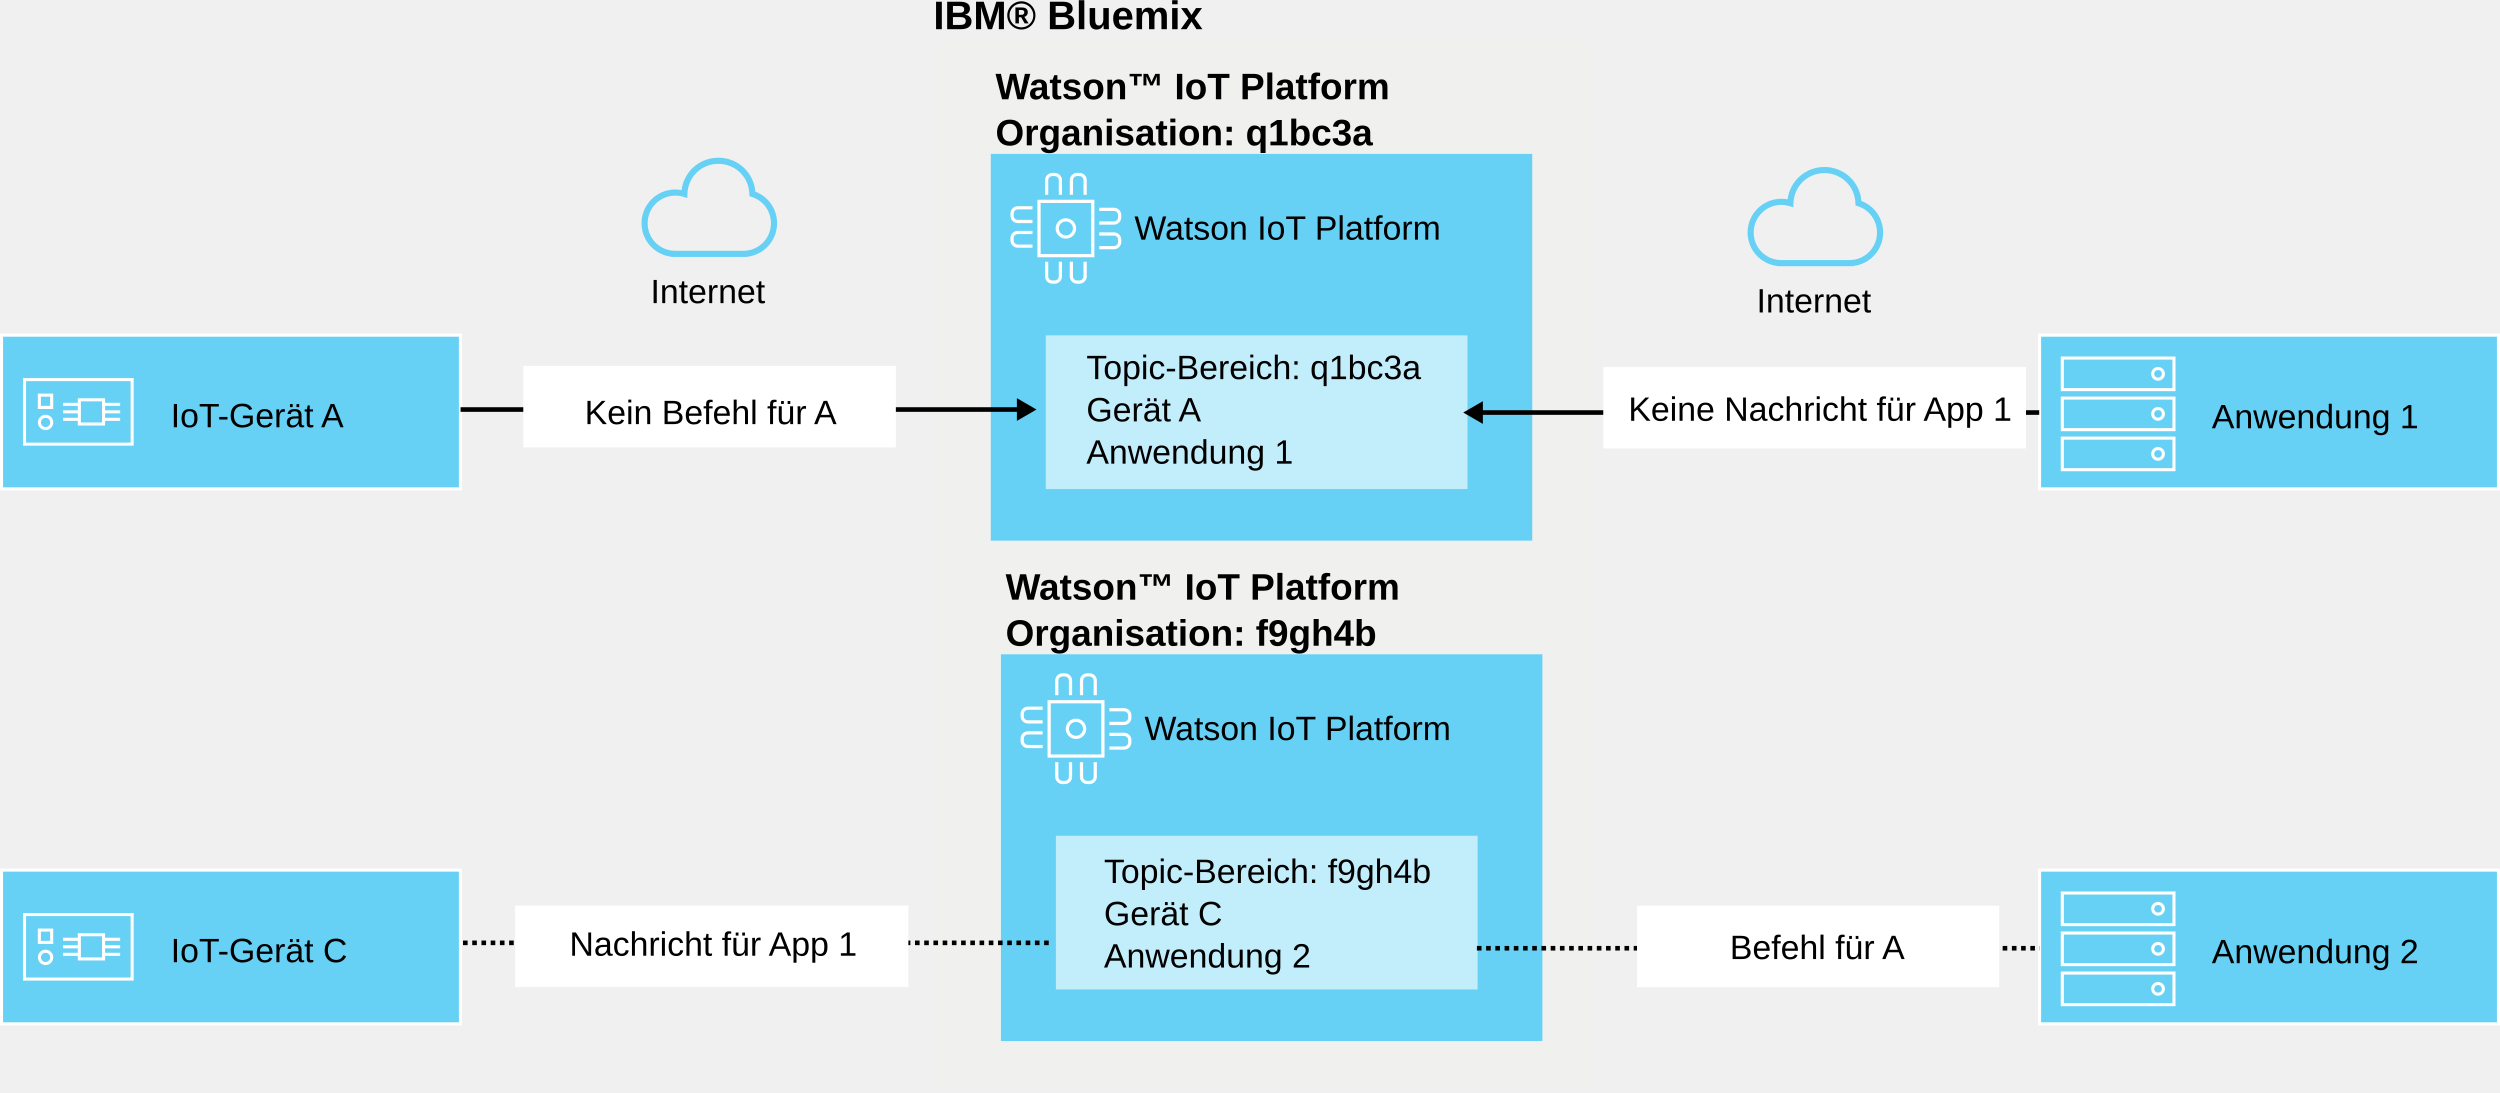
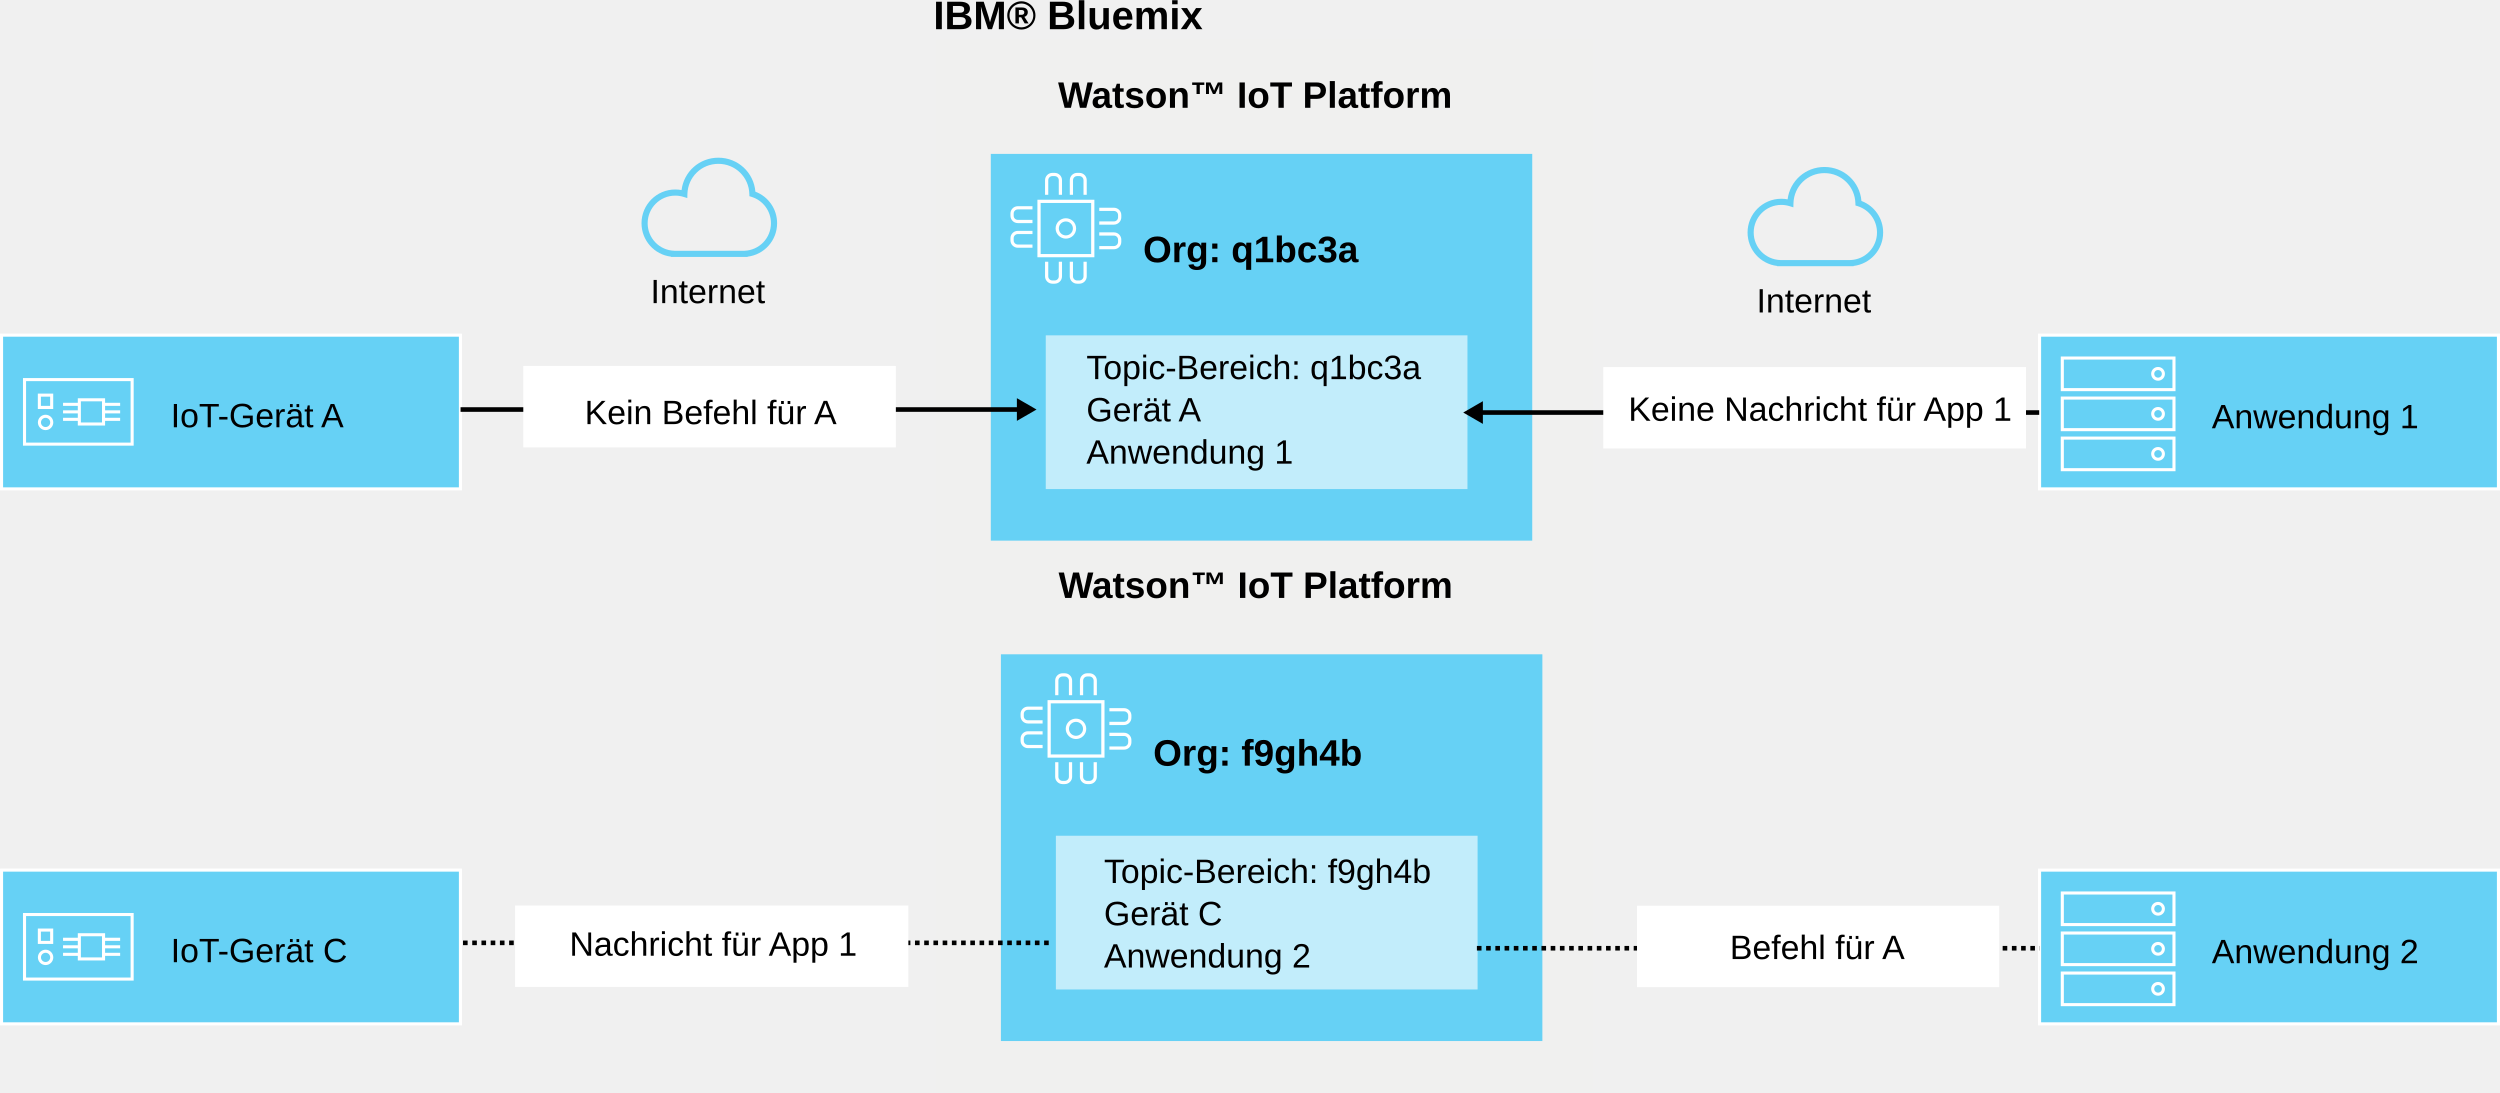
<svg xmlns="http://www.w3.org/2000/svg" xmlns:ns1="http://www.openswatchbook.org/uri/2009/osb" width="229.475mm" height="100.288mm" viewBox="0 0 813.101 355.353" id="svg5566" version="1.1">
  <defs id="defs5568">
    <linearGradient id="linearGradient6908" ns1:paint="solid">
      <stop style="stop-color:#04ff31;stop-opacity:1;" offset="0" id="stop6910" />
    </linearGradient>
    <marker style="overflow:visible" id="TriangleInM-1-5" refX="0" refY="0" orient="auto">
      <path transform="scale(-0.4,-0.4)" style="fill-rule:evenodd;stroke:#000000;stroke-width:1pt" d="m 5.77,0 -8.65,5 0,-10 8.65,5 z" id="path21249-59-7" />
    </marker>
    <marker style="overflow:visible" id="TriangleOutM-3-4" refX="0" refY="0" orient="auto">
      <path transform="scale(0.4,0.4)" style="fill-rule:evenodd;stroke:#000000;stroke-width:1pt" d="m 5.77,0 -8.65,5 0,-10 8.65,5 z" id="path21258-13-6" />
    </marker>
    <marker style="overflow:visible" id="TriangleOutM-3-4-6" refX="0" refY="0" orient="auto">
      <path transform="scale(0.4,0.4)" style="fill-rule:evenodd;stroke:#000000;stroke-width:1pt" d="m 5.77,0 -8.65,5 0,-10 8.65,5 z" id="path21258-13-6-8" />
    </marker>
    <marker style="overflow:visible" id="TriangleOutM-3-4-9" refX="0" refY="0" orient="auto">
      <path transform="scale(0.4,0.4)" style="fill-rule:evenodd;stroke:#000000;stroke-width:1pt" d="m 5.77,0 -8.65,5 0,-10 8.65,5 z" id="path21258-13-6-1" />
    </marker>
  </defs>
  <g id="layer1" transform="translate(101.9268,-300.426)">
    <g id="g6270" transform="translate(0,-50.76839)">
      <rect style="fill:#66d1f5;fill-opacity:1;fill-rule:evenodd;stroke:#ffffff;stroke-width:1;stroke-miterlimit:4;stroke-dasharray:none;stroke-opacity:1" id="rect79371-1-6-6-9-8-7-3-5-1-2-74" width="149.25" height="50" x="-101.427" y="460.202" rx="0" ry="0" />
      <text id="text18189-1-5" y="476.403" x="-46.406" style="font-style:normal;font-variant:normal;font-weight:normal;font-stretch:normal;font-size:11px;line-height:125%;font-family:Arial;-inkscape-font-specification:Arial;text-align:start;letter-spacing:0px;word-spacing:0px;writing-mode:lr-tb;text-anchor:start;fill:#000000;fill-opacity:1;stroke:none" xml:space="preserve">
        <tspan y="476.403" x="-46.406" id="tspan18191-0-2" />
        <tspan id="tspan8202-0" y="490.153" x="-46.406">IoT-Gerät A</tspan>
        <tspan style="font-size:7.5px;stroke:none" id="tspan6878-8-8" y="503.903" x="-46.406" />
        <tspan style="font-size:7.5px;stroke:none" id="tspan18193-4-5" y="517.653" x="-46.406" />
      </text>
      <g transform="translate(-98.95286,462.6482)" id="g5278-3">
        <path style="fill:none;stroke:#ffffff;stroke-miterlimit:10" stroke-miterlimit="10" d="M 40,12 35.33,12 9.67,12 5,12 5,33 9.67,33 35.34,33 40,33 40,12 Z m -9.22,8.06 5.32,0 m -5.32,2.44 5.32,0 m -5.32,2.44 5.32,0 m -18.57,-4.88 5.32,0 m -5.32,2.44 5.32,0 m -5.32,2.44 5.32,0 m -0.02,1.5 7.87,0 0,-7.87 -7.87,0 0,7.87 z m -10.98,-2.5 c 1.1,0 2,0.9 2,2 0,1.1 -0.9,2 -2,2 -1.1,0 -2,-0.9 -2,-2 0,-1.11 0.9,-2 2,-2 z m 1.98,-2.88 -4,0 0,-4 4,0 0,4 z" id="path5280-3" />
      </g>
    </g>
    <g id="g6280" transform="translate(-14.69774,1.314248)">
      <rect style="fill:#66d1f5;fill-opacity:1;fill-rule:evenodd;stroke:#ffffff;stroke-width:1;stroke-miterlimit:4;stroke-dasharray:none;stroke-opacity:1" id="rect79371-1-6-6-9-8-7-3-5-1-2-2" width="149.25" height="50" x="-86.729" y="582.107" rx="0" ry="0" />
      <text id="text18189-1-0" y="598.308" x="-31.709" style="font-style:normal;font-variant:normal;font-weight:normal;font-stretch:normal;font-size:11px;line-height:125%;font-family:Arial;-inkscape-font-specification:Arial;text-align:start;letter-spacing:0px;word-spacing:0px;writing-mode:lr-tb;text-anchor:start;fill:#000000;fill-opacity:1;stroke:none" xml:space="preserve">
        <tspan y="598.308" x="-31.709" id="tspan18191-0-7" />
        <tspan id="tspan8202-4" y="612.058" x="-31.709">IoT-Gerät C</tspan>
        <tspan style="font-size:7.5px;stroke:none" id="tspan6878-8-5" y="625.808" x="-31.709" />
        <tspan style="font-size:7.5px;stroke:none" id="tspan18193-4-3" y="639.558" x="-31.709" />
      </text>
      <g transform="translate(-84.25513,584.5529)" id="g5278-7">
        <path style="fill:none;stroke:#ffffff;stroke-miterlimit:10" stroke-miterlimit="10" d="M 40,12 35.33,12 9.67,12 5,12 5,33 9.67,33 35.34,33 40,33 40,12 Z m -9.22,8.06 5.32,0 m -5.32,2.44 5.32,0 m -5.32,2.44 5.32,0 m -18.57,-4.88 5.32,0 m -5.32,2.44 5.32,0 m -5.32,2.44 5.32,0 m -0.02,1.5 7.87,0 0,-7.87 -7.87,0 0,7.87 z m -10.98,-2.5 c 1.1,0 2,0.9 2,2 0,1.1 -0.9,2 -2,2 -1.1,0 -2,-0.9 -2,-2 0,-1.11 0.9,-2 2,-2 z m 1.98,-2.88 -4,0 0,-4 4,0 0,4 z" id="path5280-4" />
      </g>
    </g>
    <g id="g6290" transform="translate(237.4808,-9.268909)">
      <rect style="fill:#66d1f5;fill-opacity:1;fill-rule:evenodd;stroke:#ffffff;stroke-width:1;stroke-miterlimit:4;stroke-dasharray:none;stroke-opacity:1" id="rect79371-1-6-6-9-8-7-3-5-1-2-7-7" width="149.25" height="50" x="323.943" y="418.703" rx="0" ry="0" />
      <text id="text18189-5-9-3" y="448.982" x="379.969" style="font-style:normal;font-variant:normal;font-weight:normal;font-stretch:normal;font-size:11px;line-height:125%;font-family:Arial;-inkscape-font-specification:Arial;text-align:start;letter-spacing:0px;word-spacing:0px;writing-mode:lr-tb;text-anchor:start;fill:#000000;fill-opacity:1;stroke:none;stroke-width:1;stroke-miterlimit:4;stroke-dasharray:none" xml:space="preserve">
        <tspan id="tspan6913-6-9" y="448.982" x="379.969">Anwendung 1</tspan>
      </text>
      <g style="stroke-width:10.708;stroke-miterlimit:4;stroke-dasharray:none" transform="matrix(0.09339234,0,0,0.09339234,326.1453,420.9535)" id="g5240-2-8-1">
        <rect style="fill:none;stroke:#ffffff;stroke-width:10.708;stroke-miterlimit:4;stroke-dasharray:none" x="55.6" y="55.6" stroke-miterlimit="10" width="388.9" height="110" id="rect5222-4-5-3" />
        <rect style="fill:none;stroke:#ffffff;stroke-width:10.708;stroke-miterlimit:4;stroke-dasharray:none" x="55.6" y="195" stroke-miterlimit="10" width="388.9" height="110" id="rect5224-7-2-5" />
        <rect style="fill:none;stroke:#ffffff;stroke-width:10.708;stroke-miterlimit:4;stroke-dasharray:none" x="55.6" y="334.4" stroke-miterlimit="10" width="388.9" height="110" id="rect5226-6-7-1" />
        <circle style="fill:none;stroke:#ffffff;stroke-width:10.708;stroke-miterlimit:4;stroke-dasharray:none" stroke-miterlimit="10" cx="389" cy="110.6" r="18.6" id="circle5228-0-6-4" />
        <circle style="fill:none;stroke:#ffffff;stroke-width:10.708;stroke-miterlimit:4;stroke-dasharray:none" stroke-miterlimit="10" cx="389" cy="250" r="18.6" id="circle5230-5-6-0" />
        <circle style="fill:none;stroke:#ffffff;stroke-width:10.708;stroke-miterlimit:4;stroke-dasharray:none" stroke-miterlimit="10" cx="389" cy="389.4" r="18.6" id="circle5232-6-1-4" />
      </g>
    </g>
    <g id="g6302" transform="translate(247.8557,-7.331443)">
      <rect style="fill:#66d1f5;fill-opacity:1;fill-rule:evenodd;stroke:#ffffff;stroke-width:1;stroke-miterlimit:4;stroke-dasharray:none;stroke-opacity:1" id="rect79371-1-6-6-9-8-7-3-5-1-2-7" width="149.25" height="50" x="313.568" y="590.753" rx="0" ry="0" />
      <text id="text18189-5-9" y="621.032" x="369.594" style="font-style:normal;font-variant:normal;font-weight:normal;font-stretch:normal;font-size:11px;line-height:125%;font-family:Arial;-inkscape-font-specification:Arial;text-align:start;letter-spacing:0px;word-spacing:0px;writing-mode:lr-tb;text-anchor:start;fill:#000000;fill-opacity:1;stroke:none;stroke-width:1;stroke-miterlimit:4;stroke-dasharray:none" xml:space="preserve">
        <tspan id="tspan6913-6" y="621.032" x="369.594">Anwendung 2</tspan>
      </text>
      <g style="stroke-width:10.708;stroke-miterlimit:4;stroke-dasharray:none" transform="matrix(0.09339234,0,0,0.09339234,315.7705,593.0035)" id="g5240-2-8">
        <rect style="fill:none;stroke:#ffffff;stroke-width:10.708;stroke-miterlimit:4;stroke-dasharray:none" x="55.6" y="55.6" stroke-miterlimit="10" width="388.9" height="110" id="rect5222-4-5" />
        <rect style="fill:none;stroke:#ffffff;stroke-width:10.708;stroke-miterlimit:4;stroke-dasharray:none" x="55.6" y="195" stroke-miterlimit="10" width="388.9" height="110" id="rect5224-7-2" />
        <rect style="fill:none;stroke:#ffffff;stroke-width:10.708;stroke-miterlimit:4;stroke-dasharray:none" x="55.6" y="334.4" stroke-miterlimit="10" width="388.9" height="110" id="rect5226-6-7" />
        <circle style="fill:none;stroke:#ffffff;stroke-width:10.708;stroke-miterlimit:4;stroke-dasharray:none" stroke-miterlimit="10" cx="389" cy="110.6" r="18.6" id="circle5228-0-6" />
        <circle style="fill:none;stroke:#ffffff;stroke-width:10.708;stroke-miterlimit:4;stroke-dasharray:none" stroke-miterlimit="10" cx="389" cy="250" r="18.6" id="circle5230-5-6" />
        <circle style="fill:none;stroke:#ffffff;stroke-width:10.708;stroke-miterlimit:4;stroke-dasharray:none" stroke-miterlimit="10" cx="389" cy="389.4" r="18.6" id="circle5232-6-1" />
      </g>
    </g>
    <rect ry="0" rx="0" y="313.242" x="202.607" height="342.537" width="213.718" id="rect79371-1-6-6-9-8-7-80-8-4" style="fill:#f0f0ef;fill-opacity:1;fill-rule:evenodd;stroke:none" />
    <rect ry="0" rx="0" y="350.478" x="220.32" height="125.788" width="176.1" id="rect79371-1-6-6-9-8-7-3-5-1-8-2-9" style="fill:#66d1f5;fill-opacity:1;fill-rule:evenodd;stroke:none" />
-     <text style="font-style:normal;font-variant:normal;font-weight:normal;font-stretch:normal;font-size:11px;line-height:125%;font-family:Arial;-inkscape-font-specification:Arial;text-align:start;writing-mode:lr-tb;text-anchor:start;fill:#000000;fill-opacity:1" id="text44191" font-size="11" x="267.026" y="378.384">Watson IoT Platform</text>
-     <text xml:space="preserve" style="font-style:normal;font-variant:normal;font-weight:bold;font-stretch:normal;font-size:12px;line-height:125%;font-family:Arial;-inkscape-font-specification:'Arial Bold';text-align:start;letter-spacing:0px;word-spacing:0px;writing-mode:lr-tb;text-anchor:start;fill:#000000;fill-opacity:1;stroke:none" x="221.846" y="332.704" id="text266398">
-       <tspan id="tspan266400" x="221.846" y="332.704">Watson™ IoT Platform </tspan>
-       <tspan x="221.846" y="347.704" id="tspan4887">Organisation: q1bc3a</tspan>
-       <tspan x="221.846" y="362.704" id="tspan266402" />
-     </text>
    <text y="309.922" x="201.64" font-size="13" id="text56812" style="font-style:normal;font-variant:normal;font-weight:bold;font-stretch:normal;font-size:13px;line-height:125%;font-family:Arial;-inkscape-font-specification:'Arial Bold';text-align:start;writing-mode:lr-tb;text-anchor:start;fill:#000000;fill-opacity:1">IBM® Bluemix</text>
    <g id="Page-1_1_" transform="translate(222.2375,352.1735)">
      <g transform="translate(-278,-377)" id="Artboard-1-Longer_1_">
        <g transform="translate(279,378)" id="Page-1_2_">
          <g id="IOt-Icon">
            <path d="m 30.25,30.4 -17.48,0 0,-17.66 17.48,0 0,17.66 z" id="Stroke-1_1_" style="fill:none;stroke:#ffffff;stroke-width:1.05" />
            <g id="Group-20">
              <path d="m 24.31,21.55 c 0,-1.54 -1.26,-2.79 -2.81,-2.79 -1.55,0 -2.81,1.25 -2.81,2.79 0,1.54 1.26,2.79 2.81,2.79 1.55,-0.01 2.81,-1.25 2.81,-2.79 l 0,0 z" id="Stroke-2" style="fill:none;stroke:#ffffff;stroke-width:1.05;stroke-linecap:round;stroke-linejoin:round" />
              <path d="m 10.64,19.29 -4.77,0 C 4.84,19.29 4,18.46 4,17.43 L 4,16.7 c 0,-1.03 0.84,-1.86 1.87,-1.86 l 4.77,0" id="Stroke-4" style="fill:none;stroke:#ffffff;stroke-width:1.05;stroke-linejoin:round" />
              <path d="m 10.64,27.31 -4.77,0 C 4.84,27.31 4,26.47 4,25.45 l 0,-0.73 c 0,-1.03 0.84,-1.86 1.87,-1.86 l 4.77,0" id="Stroke-6" style="fill:none;stroke:#ffffff;stroke-width:1.05;stroke-linejoin:round" />
              <path d="m 32.36,23.35 4.77,0 c 1.03,0 1.87,0.83 1.87,1.86 l 0,0.73 c 0,1.03 -0.84,1.86 -1.87,1.86 l -4.77,0" id="Stroke-8" style="fill:none;stroke:#ffffff;stroke-width:1.05;stroke-linejoin:round" />
              <path d="m 32.36,15.34 4.77,0 c 1.03,0 1.87,0.83 1.87,1.86 l 0,0.73 c 0,1.03 -0.84,1.86 -1.87,1.86 l -4.77,0" id="Stroke-10" style="fill:none;stroke:#ffffff;stroke-width:1.05;stroke-linejoin:round" />
              <path d="m 19.72,32.39 0,4.75 c 0,1.03 -0.84,1.86 -1.87,1.86 l -0.73,0 c -1.03,0 -1.87,-0.83 -1.87,-1.86 l 0,-4.75" id="Stroke-12" style="fill:none;stroke:#ffffff;stroke-width:1.05;stroke-linejoin:round" />
              <path d="m 27.76,32.39 0,4.75 c 0,1.03 -0.84,1.86 -1.87,1.86 l -0.73,0 c -1.03,0 -1.87,-0.83 -1.87,-1.86 l 0,-4.75" id="Stroke-14" style="fill:none;stroke:#ffffff;stroke-width:1.05;stroke-linejoin:round" />
              <path d="m 23.3,10.61 0,-4.75 C 23.3,4.83 24.13,4 25.16,4 l 0.73,0 c 1.03,0 1.87,0.83 1.87,1.86 l 0,4.75" id="Stroke-16" style="fill:none;stroke:#ffffff;stroke-width:1.05;stroke-linejoin:round" />
              <path d="m 15.25,10.61 0,-4.75 C 15.25,4.83 16.09,4 17.12,4 l 0.73,0 c 1.03,0 1.87,0.83 1.87,1.86 l 0,4.75" id="Stroke-18" style="fill:none;stroke:#ffffff;stroke-width:1.05;stroke-linejoin:round" />
            </g>
          </g>
        </g>
      </g>
    </g>
    <rect ry="0" rx="0" y="409.493" x="238.196" height="50" width="137.153" id="rect79371-1-6-6-9-8-7-3-5-2-2" style="fill:#c2edfb;fill-opacity:1;fill-rule:evenodd;stroke:none" />
    <rect ry="0" rx="0" y="513.229" x="223.612" height="125.788" width="176.1" id="rect79371-1-6-6-9-8-7-3-5-1-8-2-9-5" style="fill:#66d1f5;fill-opacity:1;fill-rule:evenodd;stroke:none" />
-     <text style="font-style:normal;font-variant:normal;font-weight:normal;font-stretch:normal;font-size:11px;line-height:125%;font-family:Arial;-inkscape-font-specification:Arial;text-align:start;writing-mode:lr-tb;text-anchor:start;fill:#000000;fill-opacity:1" id="text44191-9" font-size="11" x="270.318" y="541.135">Watson IoT Platform</text>
-     <text xml:space="preserve" style="font-style:normal;font-variant:normal;font-weight:bold;font-stretch:normal;font-size:12px;line-height:125%;font-family:Arial;-inkscape-font-specification:'Arial Bold';text-align:start;letter-spacing:0px;word-spacing:0px;writing-mode:lr-tb;text-anchor:start;fill:#000000;fill-opacity:1;stroke:none" x="225.138" y="495.455" id="text266398-8">
-       <tspan id="tspan266400-1" x="225.138" y="495.455">Watson™ IoT Platform </tspan>
-       <tspan x="225.138" y="510.455" id="tspan4887-4">Organisation: f9gh4b</tspan>
-       <tspan x="225.138" y="525.455" id="tspan266402-7" />
-     </text>
    <g id="Page-1_1_-1" transform="translate(225.5299,514.9245)">
      <g transform="translate(-278,-377)" id="Artboard-1-Longer_1_-5">
        <g transform="translate(279,378)" id="Page-1_2_-4">
          <g id="IOt-Icon-3">
            <path d="m 30.25,30.4 -17.48,0 0,-17.66 17.48,0 0,17.66 z" id="Stroke-1_1_-9" style="fill:none;stroke:#ffffff;stroke-width:1.05" />
            <g id="Group-20-7">
              <path d="m 24.31,21.55 c 0,-1.54 -1.26,-2.79 -2.81,-2.79 -1.55,0 -2.81,1.25 -2.81,2.79 0,1.54 1.26,2.79 2.81,2.79 1.55,-0.01 2.81,-1.25 2.81,-2.79 l 0,0 z" id="Stroke-2-1" style="fill:none;stroke:#ffffff;stroke-width:1.05;stroke-linecap:round;stroke-linejoin:round" />
              <path d="m 10.64,19.29 -4.77,0 C 4.84,19.29 4,18.46 4,17.43 L 4,16.7 c 0,-1.03 0.84,-1.86 1.87,-1.86 l 4.77,0" id="Stroke-4-6" style="fill:none;stroke:#ffffff;stroke-width:1.05;stroke-linejoin:round" />
              <path d="m 10.64,27.31 -4.77,0 C 4.84,27.31 4,26.47 4,25.45 l 0,-0.73 c 0,-1.03 0.84,-1.86 1.87,-1.86 l 4.77,0" id="Stroke-6-7" style="fill:none;stroke:#ffffff;stroke-width:1.05;stroke-linejoin:round" />
              <path d="m 32.36,23.35 4.77,0 c 1.03,0 1.87,0.83 1.87,1.86 l 0,0.73 c 0,1.03 -0.84,1.86 -1.87,1.86 l -4.77,0" id="Stroke-8-5" style="fill:none;stroke:#ffffff;stroke-width:1.05;stroke-linejoin:round" />
              <path d="m 32.36,15.34 4.77,0 c 1.03,0 1.87,0.83 1.87,1.86 l 0,0.73 c 0,1.03 -0.84,1.86 -1.87,1.86 l -4.77,0" id="Stroke-10-0" style="fill:none;stroke:#ffffff;stroke-width:1.05;stroke-linejoin:round" />
              <path d="m 19.72,32.39 0,4.75 c 0,1.03 -0.84,1.86 -1.87,1.86 l -0.73,0 c -1.03,0 -1.87,-0.83 -1.87,-1.86 l 0,-4.75" id="Stroke-12-9" style="fill:none;stroke:#ffffff;stroke-width:1.05;stroke-linejoin:round" />
              <path d="m 27.76,32.39 0,4.75 c 0,1.03 -0.84,1.86 -1.87,1.86 l -0.73,0 c -1.03,0 -1.87,-0.83 -1.87,-1.86 l 0,-4.75" id="Stroke-14-4" style="fill:none;stroke:#ffffff;stroke-width:1.05;stroke-linejoin:round" />
              <path d="m 23.3,10.61 0,-4.75 C 23.3,4.83 24.13,4 25.16,4 l 0.73,0 c 1.03,0 1.87,0.83 1.87,1.86 l 0,4.75" id="Stroke-16-3" style="fill:none;stroke:#ffffff;stroke-width:1.05;stroke-linejoin:round" />
              <path d="m 15.25,10.61 0,-4.75 C 15.25,4.83 16.09,4 17.12,4 l 0.73,0 c 1.03,0 1.87,0.83 1.87,1.86 l 0,4.75" id="Stroke-18-3" style="fill:none;stroke:#ffffff;stroke-width:1.05;stroke-linejoin:round" />
            </g>
          </g>
        </g>
      </g>
    </g>
    <rect ry="0" rx="0" y="572.244" x="241.489" height="50" width="137.153" id="rect79371-1-6-6-9-8-7-3-5-2-2-0" style="fill:#c2edfb;fill-opacity:1;fill-rule:evenodd;stroke:none" />
    <text id="text44235-7-4" y="587.608" x="257.127" style="font-style:normal;font-variant:normal;font-weight:normal;font-stretch:normal;font-size:11px;line-height:125%;font-family:Arial;-inkscape-font-specification:Arial;text-align:start;letter-spacing:0px;word-spacing:0px;writing-mode:lr-tb;text-anchor:start;fill:#000000;fill-opacity:1;stroke:none" xml:space="preserve">
      <tspan y="587.608" x="257.127" id="tspan13797">Topic-Bereich: f9gh4b</tspan>
      <tspan y="601.358" x="257.127" id="tspan14869">Gerät C</tspan>
      <tspan y="615.108" x="257.127" id="tspan14877">Anwendung 2</tspan>
    </text>
    <text id="text44235-7-4-7" y="423.729" x="251.412" style="font-style:normal;font-variant:normal;font-weight:normal;font-stretch:normal;font-size:11px;line-height:125%;font-family:Arial;-inkscape-font-specification:Arial;text-align:start;letter-spacing:0px;word-spacing:0px;writing-mode:lr-tb;text-anchor:start;fill:#000000;fill-opacity:1;stroke:none" xml:space="preserve">
      <tspan y="423.729" x="251.412" id="tspan13797-0">Topic-Bereich: q1bc3a</tspan>
      <tspan y="437.479" x="251.412" id="tspan14867">Gerät A</tspan>
      <tspan y="451.229" x="251.412" id="tspan14871">Anwendung 1</tspan>
    </text>
    <g id="g6562" transform="translate(78.62212,-21.58133)">
      <text style="font-style:normal;font-variant:normal;font-weight:normal;font-stretch:normal;font-size:11px;line-height:125%;font-family:Arial;-inkscape-font-specification:Arial;text-align:start;writing-mode:lr-tb;text-anchor:start;fill:#000000;fill-opacity:1" id="text66184" font-size="11" x="31.011" y="420.609">Internet</text>
      <path style="fill:#66d1f5;fill-opacity:1" d="m 61.592,405.578 -23.895,0 0,-0.088 c -5.456,-0.671 -9.602,-5.278 -9.602,-10.884 0,-6.049 4.921,-10.971 10.971,-10.971 0.693,0 1.38,0.064 2.054,0.192 0.752,-5.997 5.797,-10.532 11.979,-10.532 6.361,0 11.518,4.802 12.033,11.056 4.252,1.613 7.063,5.65 7.063,10.255 0,5.605 -4.146,10.213 -9.602,10.884 l 0,0.077 -1.001,0.011 z m -22.581,-2 22.544,-0.01 c 4.844,-0.176 8.638,-4.112 8.638,-8.962 0,-3.959 -2.54,-7.404 -6.32,-8.573 l -0.686,-0.212 -0.019,-0.717 c -0.144,-5.5 -4.568,-9.809 -10.071,-9.809 -5.505,0 -9.929,4.311 -10.072,9.813 l -0.034,1.321 -1.262,-0.393 c -0.858,-0.267 -1.754,-0.402 -2.665,-0.402 -4.946,0 -8.971,4.024 -8.971,8.971 0,4.85 3.794,8.786 8.638,8.962 l 0.28,0.011 z" id="path13593" />
    </g>
    <g id="g6562-2" transform="translate(438.356,-18.56567)">
      <text style="font-style:normal;font-variant:normal;font-weight:normal;font-stretch:normal;font-size:11px;line-height:125%;font-family:Arial;-inkscape-font-specification:Arial;text-align:start;writing-mode:lr-tb;text-anchor:start;fill:#000000;fill-opacity:1" id="text66184-0" font-size="11" x="31.011" y="420.609">Internet</text>
      <path style="fill:#66d1f5;fill-opacity:1" d="m 61.592,405.578 -23.895,0 0,-0.088 c -5.456,-0.671 -9.602,-5.278 -9.602,-10.884 0,-6.049 4.921,-10.971 10.971,-10.971 0.693,0 1.38,0.064 2.054,0.192 0.752,-5.997 5.797,-10.532 11.979,-10.532 6.361,0 11.518,4.802 12.033,11.056 4.252,1.613 7.063,5.65 7.063,10.255 0,5.605 -4.146,10.213 -9.602,10.884 l 0,0.077 -1.001,0.011 z m -22.581,-2 22.544,-0.01 c 4.844,-0.176 8.638,-4.112 8.638,-8.962 0,-3.959 -2.54,-7.404 -6.32,-8.573 l -0.686,-0.212 -0.019,-0.717 c -0.144,-5.5 -4.568,-9.809 -10.071,-9.809 -5.505,0 -9.929,4.311 -10.072,9.813 l -0.034,1.321 -1.262,-0.393 c -0.858,-0.267 -1.754,-0.402 -2.665,-0.402 -4.946,0 -8.971,4.024 -8.971,8.971 0,4.85 3.794,8.786 8.638,8.962 l 0.28,0.011 z" id="path13593-2" />
    </g>
    <path id="path8199-4" d="m 47.866,433.622 183.065,0" style="opacity:1;fill:none;stroke:#000000;stroke-width:1.5;stroke-linecap:butt;stroke-linejoin:miter;stroke-miterlimit:4;stroke-dasharray:none;stroke-opacity:1;marker-end:url(#TriangleOutM-3-4)" />
    <rect x="68.27" y="419.453" width="121.172" height="26.482" id="rect56941-0-3-9" style="opacity:1;fill:#ffffff" />
    <text y="438.374" x="88.233" font-size="11" id="text56834-0-4-8-0-89-9" style="font-style:normal;font-variant:normal;font-weight:normal;font-stretch:normal;font-size:11px;line-height:125%;font-family:Arial;-inkscape-font-specification:Arial;text-align:start;writing-mode:lr-tb;text-anchor:start;fill:#000000;fill-opacity:1">Kein Befehl für A</text>
    <rect style="opacity:1;fill:#000000;fill-opacity:0;stroke:none;stroke-width:0.907;stroke-miterlimit:4;stroke-dasharray:none;stroke-dashoffset:0;stroke-opacity:1" id="rect6906" width="114.722" height="34.28" x="72.894" y="419.118" />
    <path id="path8199-4-0" d="m 561.304,434.601 -183.065,0" style="opacity:1;fill:none;stroke:#000000;stroke-width:1.5;stroke-linecap:butt;stroke-linejoin:miter;stroke-miterlimit:4;stroke-dasharray:none;stroke-opacity:1;marker-end:url(#TriangleOutM-3-4-6)" />
    <rect x="419.522" y="419.807" width="137.491" height="26.482" id="rect56941-0-3-9-6" style="opacity:1;fill:#ffffff" />
    <text y="437.281" x="427.678" font-size="11" id="text56834-0-4-8-0-89-9-0-1" style="font-style:normal;font-variant:normal;font-weight:normal;font-stretch:normal;font-size:11px;line-height:125%;font-family:Arial;-inkscape-font-specification:Arial;text-align:start;writing-mode:lr-tb;text-anchor:start;fill:#000000;fill-opacity:1">Keine Nachricht für App 1</text>
    <path id="path8199-4-1" d="m 48.662,607.078 191.365,0" style="opacity:1;fill:none;stroke:#000000;stroke-width:1.5;stroke-linecap:butt;stroke-linejoin:miter;stroke-miterlimit:4;stroke-dasharray:1.5, 1.5;stroke-dashoffset:0;stroke-opacity:1" />
    <rect x="65.584" y="594.934" width="127.925" height="26.482" id="rect56941-0-3-9-6-5" style="opacity:1;fill:#ffffff" />
    <text y="611.268" x="83.281" font-size="11" id="text56834-0-4-8-0-89-9-4" style="font-style:normal;font-variant:normal;font-weight:normal;font-stretch:normal;font-size:11px;line-height:125%;font-family:Arial;-inkscape-font-specification:Arial;text-align:start;writing-mode:lr-tb;text-anchor:start;fill:#000000;fill-opacity:1">Nachricht für App 1</text>
    <path id="path8199-4-1-7" d="m 378.421,608.833 183.065,0" style="opacity:1;fill:none;stroke:#000000;stroke-width:1.5;stroke-linecap:butt;stroke-linejoin:miter;stroke-miterlimit:4;stroke-dasharray:1.5, 1.5;stroke-dashoffset:0;stroke-opacity:1" />
    <rect x="430.497" y="595" width="117.796" height="26.482" id="rect56941-0-3-9-6-2" style="opacity:1;fill:#ffffff" />
    <text y="612.359" x="460.695" font-size="11" id="text56834-0-4-8-0-89-9-2" style="font-style:normal;font-variant:normal;font-weight:normal;font-stretch:normal;font-size:11px;line-height:125%;font-family:Arial;-inkscape-font-specification:Arial;text-align:start;writing-mode:lr-tb;text-anchor:start;fill:#000000;fill-opacity:1">Befehl für A</text>
+     <text id="text266398" y="370.704" x="269.846" style="font-style:normal;font-variant:normal;font-weight:bold;font-stretch:normal;font-size:12px;line-height:125%;font-family:Arial;-inkscape-font-specification:'Arial Bold';text-align:start;letter-spacing:0px;word-spacing:0px;writing-mode:lr-tb;text-anchor:start;fill:#000000;fill-opacity:1;stroke:none" xml:space="preserve">
+       <tspan y="370.704" x="269.846" id="tspan266400" />
+       <tspan id="tspan4887" y="385.704" x="269.846">Org: q1bc3a</tspan>
+       <tspan id="tspan266402" y="400.704" x="269.846" />
+     </text>
+     <text id="text266398-8" y="549.455" x="273.138" style="font-style:normal;font-variant:normal;font-weight:bold;font-stretch:normal;font-size:12px;line-height:125%;font-family:Arial;-inkscape-font-specification:'Arial Bold';text-align:start;letter-spacing:0px;word-spacing:0px;writing-mode:lr-tb;text-anchor:start;fill:#000000;fill-opacity:1;stroke:none" xml:space="preserve">
+       <tspan id="tspan4887-4" y="549.455" x="273.138">Org: f9gh4b</tspan>
+       <tspan id="tspan266402-7" y="564.455" x="273.138" />
+     </text>
+     <text id="text266398-1" y="335.492" x="242.191" style="font-style:normal;font-variant:normal;font-weight:bold;font-stretch:normal;font-size:12px;line-height:125%;font-family:Arial;-inkscape-font-specification:'Arial Bold';text-align:start;letter-spacing:0px;word-spacing:0px;writing-mode:lr-tb;text-anchor:start;fill:#000000;fill-opacity:1;stroke:none" xml:space="preserve">
+       <tspan y="335.492" x="242.191" id="tspan266400-4">Watson™ IoT Platform </tspan>
+       <tspan id="tspan4887-47" y="350.492" x="242.191" />
+       <tspan id="tspan266402-5" y="365.492" x="242.191" />
+     </text>
+     <text id="text266398-7" y="494.897" x="242.357" style="font-style:normal;font-variant:normal;font-weight:bold;font-stretch:normal;font-size:12px;line-height:125%;font-family:Arial;-inkscape-font-specification:'Arial Bold';text-align:start;letter-spacing:0px;word-spacing:0px;writing-mode:lr-tb;text-anchor:start;fill:#000000;fill-opacity:1;stroke:none" xml:space="preserve">
+       <tspan y="494.897" x="242.357" id="tspan266400-2">Watson™ IoT Platform </tspan>
+       <tspan id="tspan4887-7" y="509.897" x="242.357" />
+       <tspan id="tspan266402-0" y="524.897" x="242.357" />
+     </text>
  </g>
</svg>
